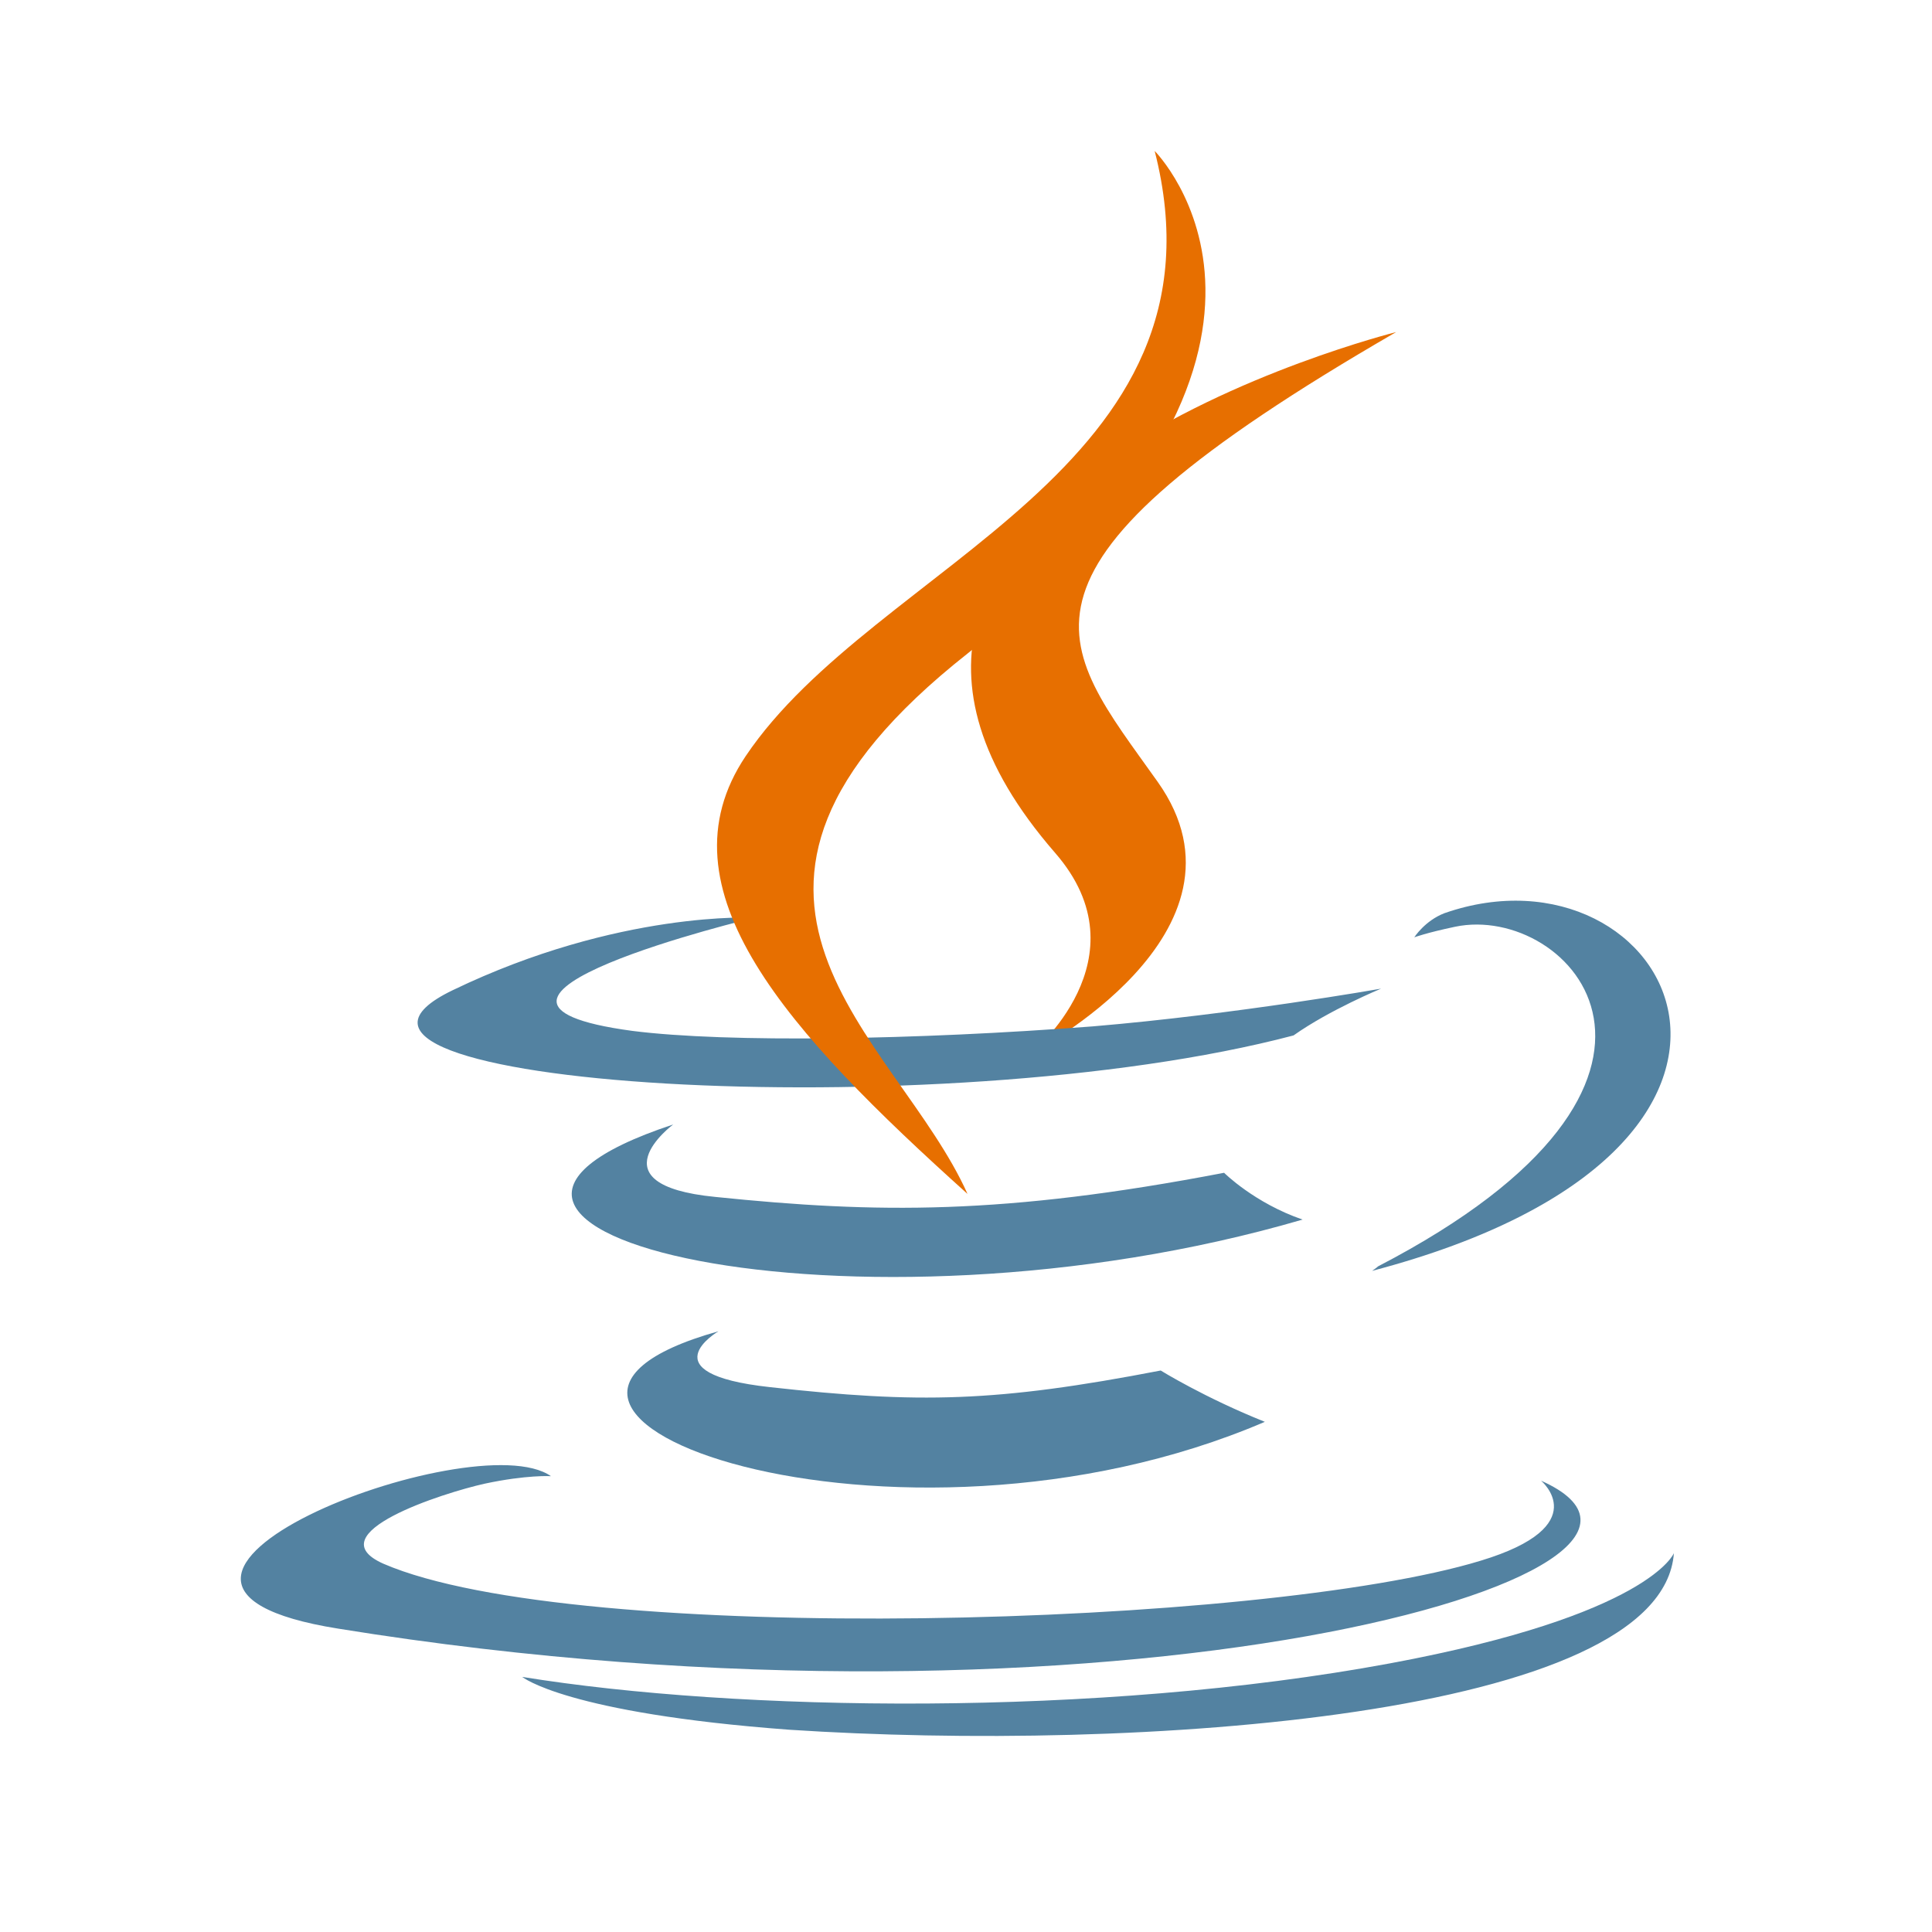
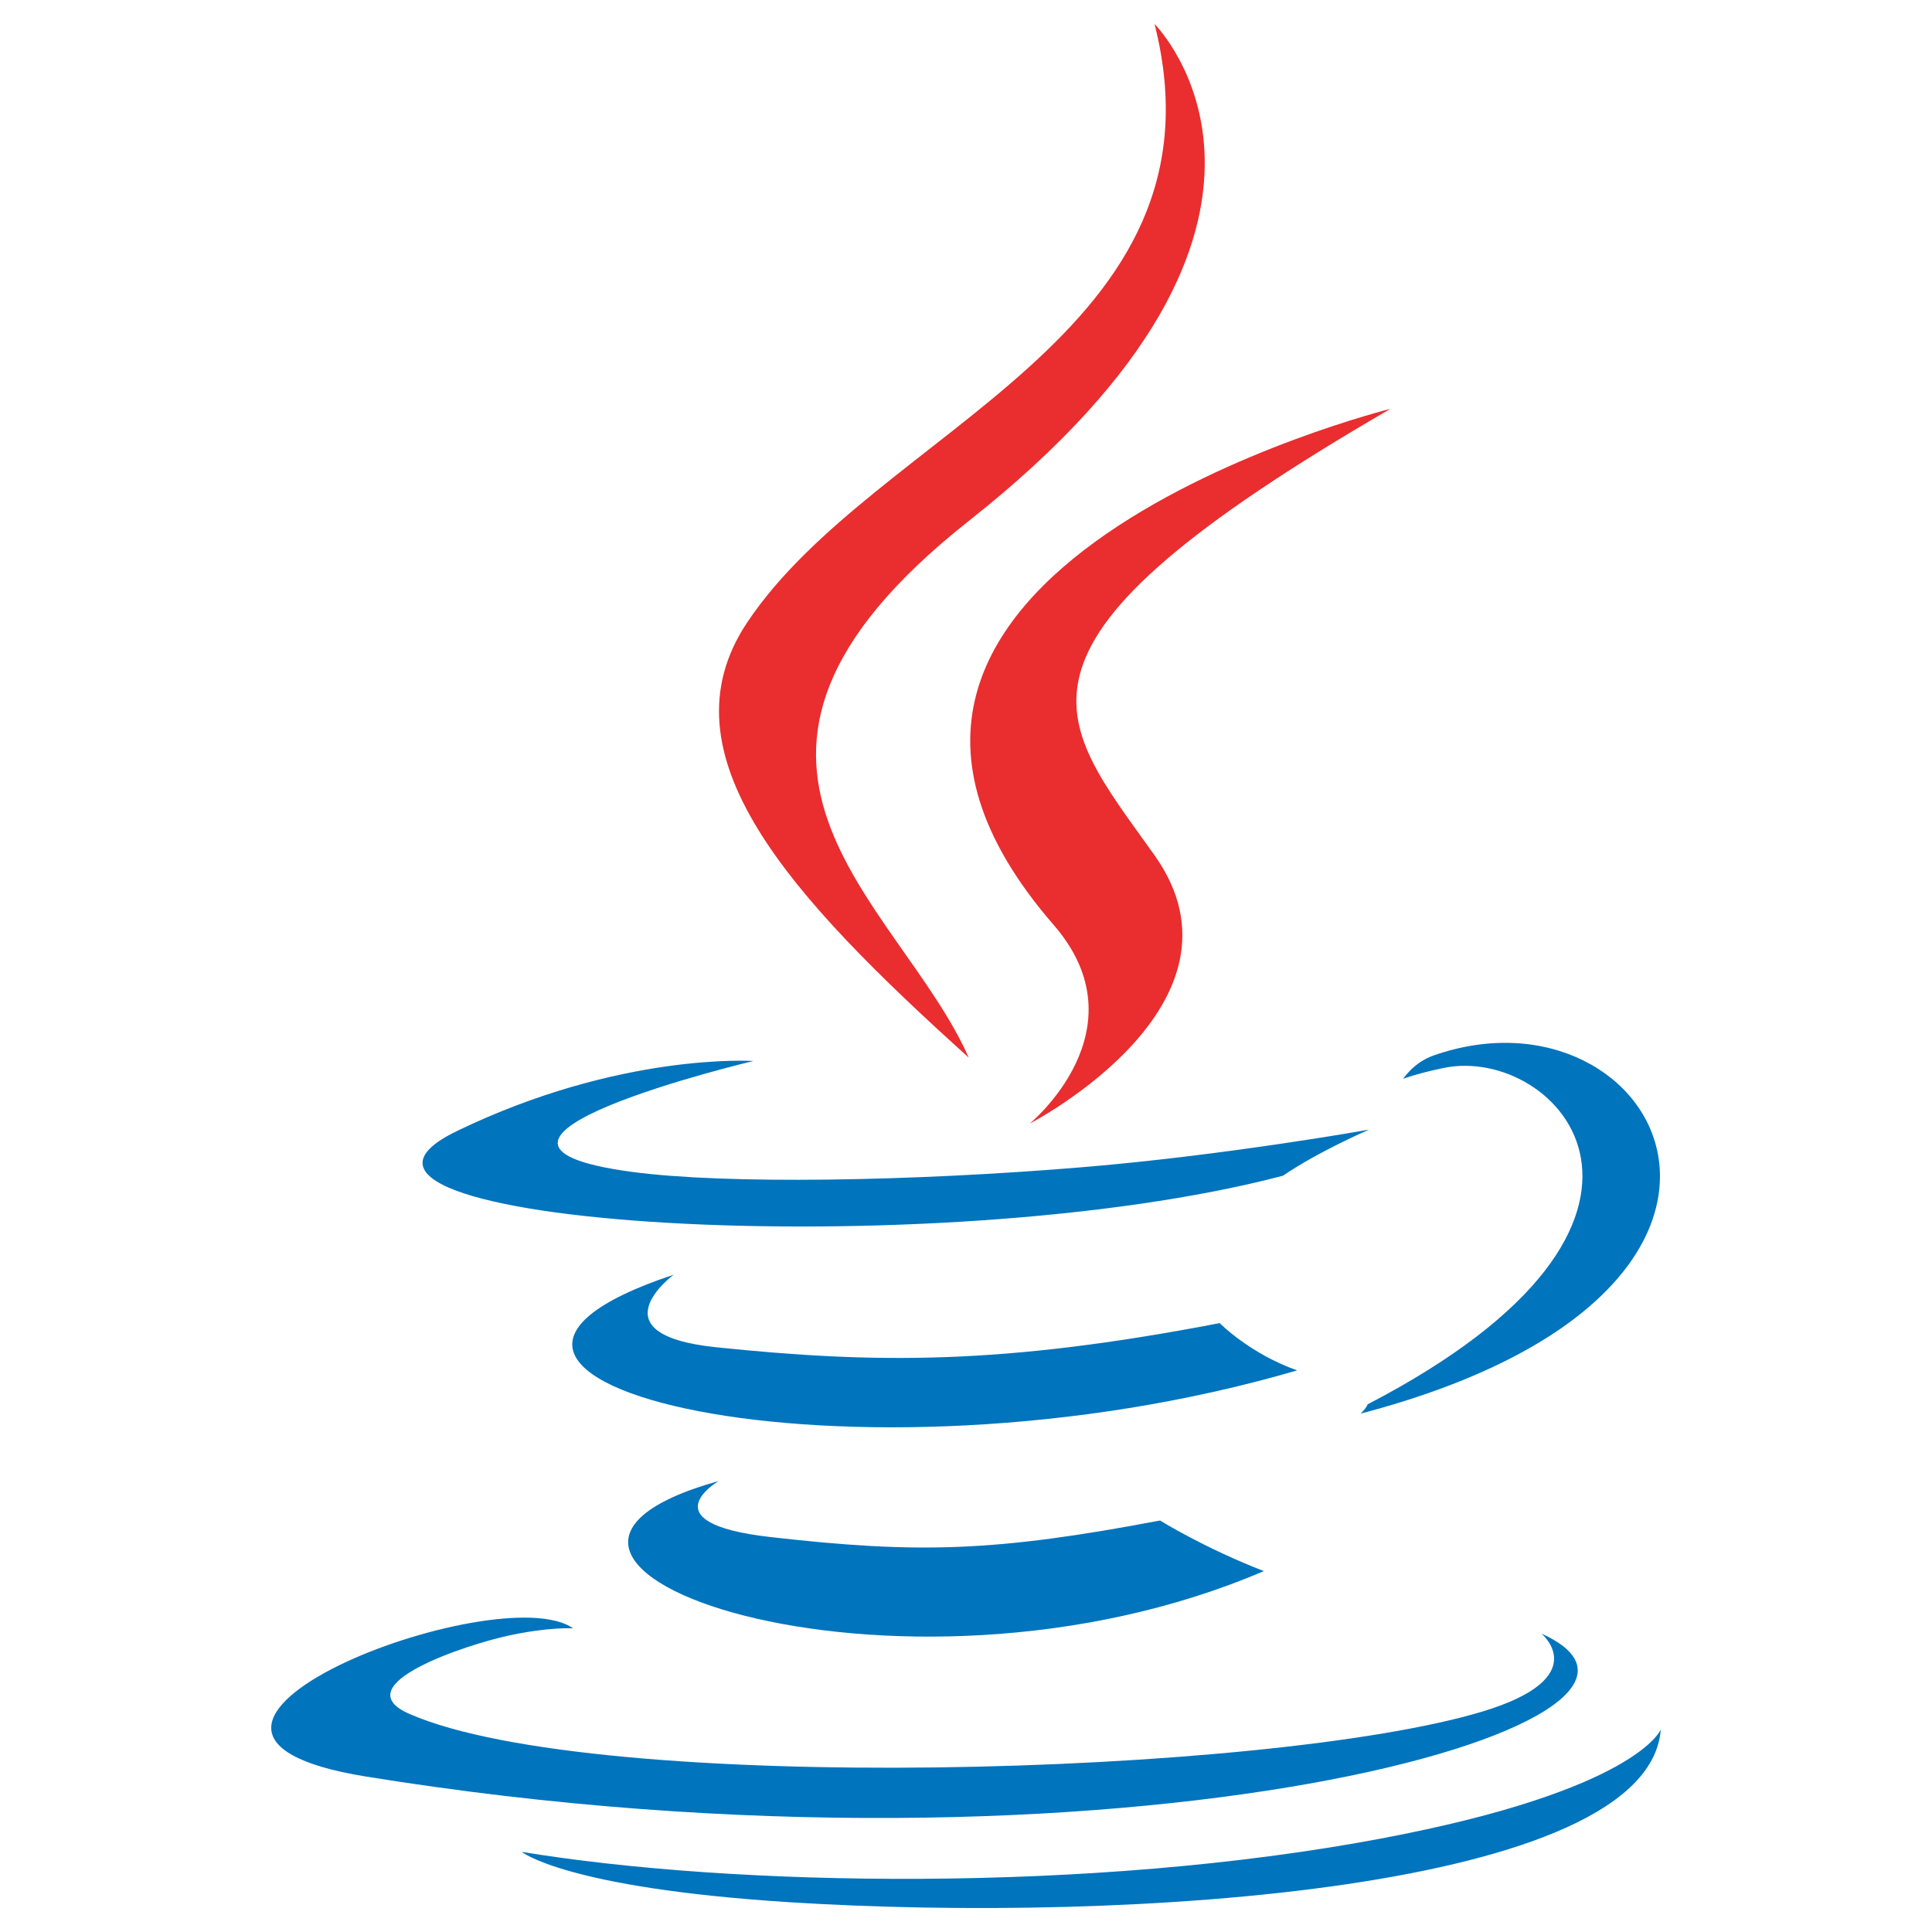
<svg xmlns="http://www.w3.org/2000/svg" viewBox="0 0 128 128">
-   <path fill="#5382A1" d="M47.6 88.2s-4.8 2.8 3.4 3.7c9.9 1.1 15 1 25.9-1.1 0 0 2.9 1.8 6.9 3.4-24.5 10.5-55.5-.6-36.2-6zm-3-13.7s-5.4 4 2.8 4.8c10.7 1.1 19.1 1.2 33.7-1.6 0 0 2 2 5.2 3.1-29.8 8.7-62.9.7-41.7-6.3z" />
-   <path fill="#E76F00" d="M69.9 56.5c6.1 7-1.6 13.3-1.6 13.3s15.5-8 8.4-18c-6.6-9.3-11.7-13.9 15.8-29.8 0 0-43.2 10.8-22.6 34.5z" />
-   <path fill="#5382A1" d="M102.1 98.1s3.6 3-4 5.3c-14.4 4.4-60 5.7-72.7.2-4.5-2 4-4.7 6.7-5.3 2.8-.6 4.4-.5 4.4-.5-5.1-3.6-32.9 7.1-14.1 10.1 51.2 8.3 93.4-3.7 79.7-9.8zM50 60.8s-23 5.5-8.1 7.5c6.3.8 18.8.6 30.5-.3 9.5-.8 19.1-2.5 19.1-2.5s-3.4 1.4-5.8 3.1c-23.5 6.2-68.8 3.3-55.7-3 11-5.3 20-4.8 20-4.8zm41.3 23.1c23.7-12.3 12.7-24.1 5.1-22.5-1.9.4-2.7.7-2.7.7s.7-1.1 2-1.6c14.9-5.2 26.4 15.5-4.8 23.7 0 0 .3-.2.4-.3z" />
-   <path fill="#E76F00" d="M76.5 10c0 0 13.1 13.1-12.4 33.3-20.4 16.1-4.7 25.3 0 35.8-11.9-10.7-20.6-20.2-14.7-29C58 37.3 81.9 31.1 76.5 10z" />
-   <path fill="#5382A1" d="M52.3 114.6c22.8 1.5 57.8-.8 58.6-11.7 0 0-1.6 4.1-18.8 7.3-19.4 3.6-43.3 3.2-57.5.9 0 0 2.9 2.4 17.7 3.5z" />
+   <path fill="#0074BD" d="M47.617 98.12s-4.767 2.774 3.397 3.71c9.892 1.13 14.947.968 25.845-1.092 0 0 2.871 1.795 6.873 3.351-24.439 10.47-55.308-.607-36.115-5.969zm-2.988-13.665s-5.348 3.959 2.823 4.805c10.567 1.091 18.91 1.18 33.354-1.6 0 0 1.993 2.025 5.132 3.131-29.542 8.64-62.446.68-41.309-6.336z" />
+   <path fill="#EA2D2E" d="M69.802 61.271c6.025 6.935-1.58 13.17-1.58 13.17s15.289-7.891 8.269-17.777c-6.559-9.215-11.587-13.792 15.635-29.58 0 .001-42.731 10.67-22.324 34.187z" />
+   <path fill="#0074BD" d="M102.123 108.229s3.529 2.91-3.888 5.159c-14.102 4.272-58.706 5.56-71.094.171-4.451-1.938 3.899-4.625 6.526-5.192 2.739-.593 4.303-.485 4.303-.485-4.953-3.487-32.013 6.85-13.743 9.815 49.821 8.076 90.817-3.637 77.896-9.468zM49.912 70.294s-22.686 5.389-8.033 7.348c6.188.828 18.518.638 30.011-.326 9.39-.789 18.813-2.474 18.813-2.474s-3.308 1.419-5.704 3.053c-23.042 6.061-67.544 3.238-54.731-2.958 10.832-5.239 19.644-4.643 19.644-4.643zm40.697 22.747c23.421-12.167 12.591-23.86 5.032-22.285-1.848.385-2.677.72-2.677.72s.688-1.079 2-1.543c14.953-5.255 26.451 15.503-4.823 23.725 0-.002.359-.327.468-.617z" />
+   <path fill="#EA2D2E" d="M76.491 1.587S89.459 14.563 64.188 34.51c-20.266 16.006-4.621 25.13-.007 35.559-11.831-10.673-20.509-20.07-14.688-28.815C58.041 28.42 81.722 22.195 76.491 1.587z" />
+   <path fill="#0074BD" d="M52.214 126.021c22.476 1.437 57-.8 57.817-11.436 0 0-1.571 4.032-18.577 7.231-19.186 3.612-42.854 3.191-56.887.874 0 .001 2.875 2.381 17.647 3.331z" />
</svg>
